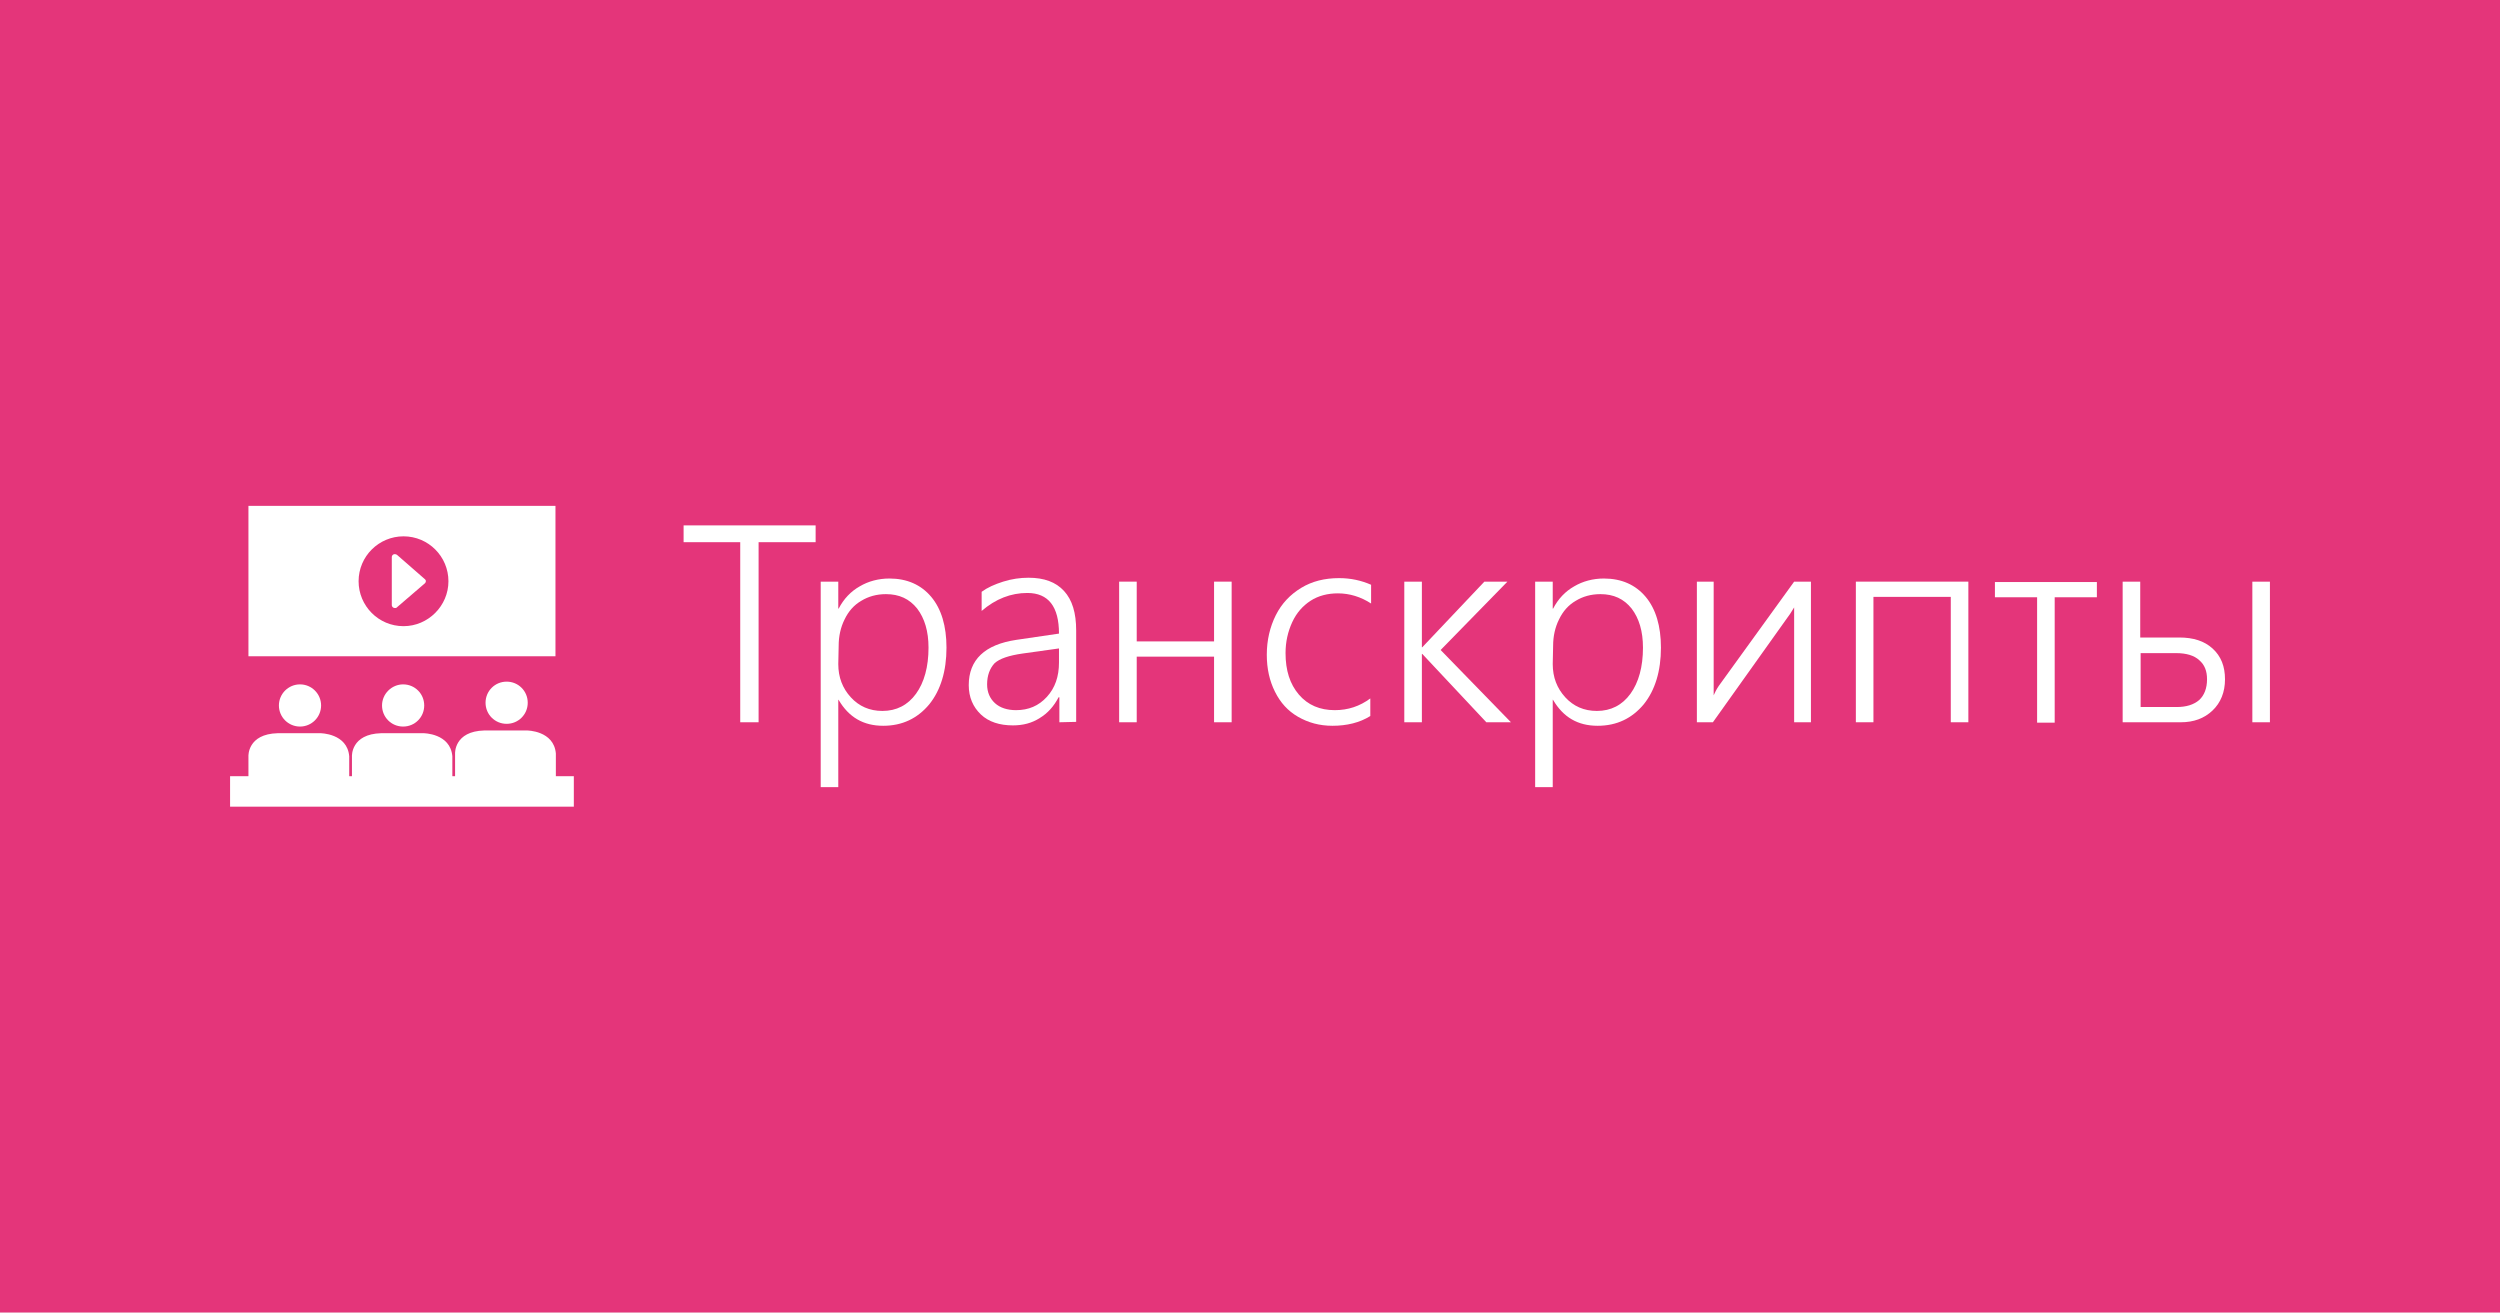
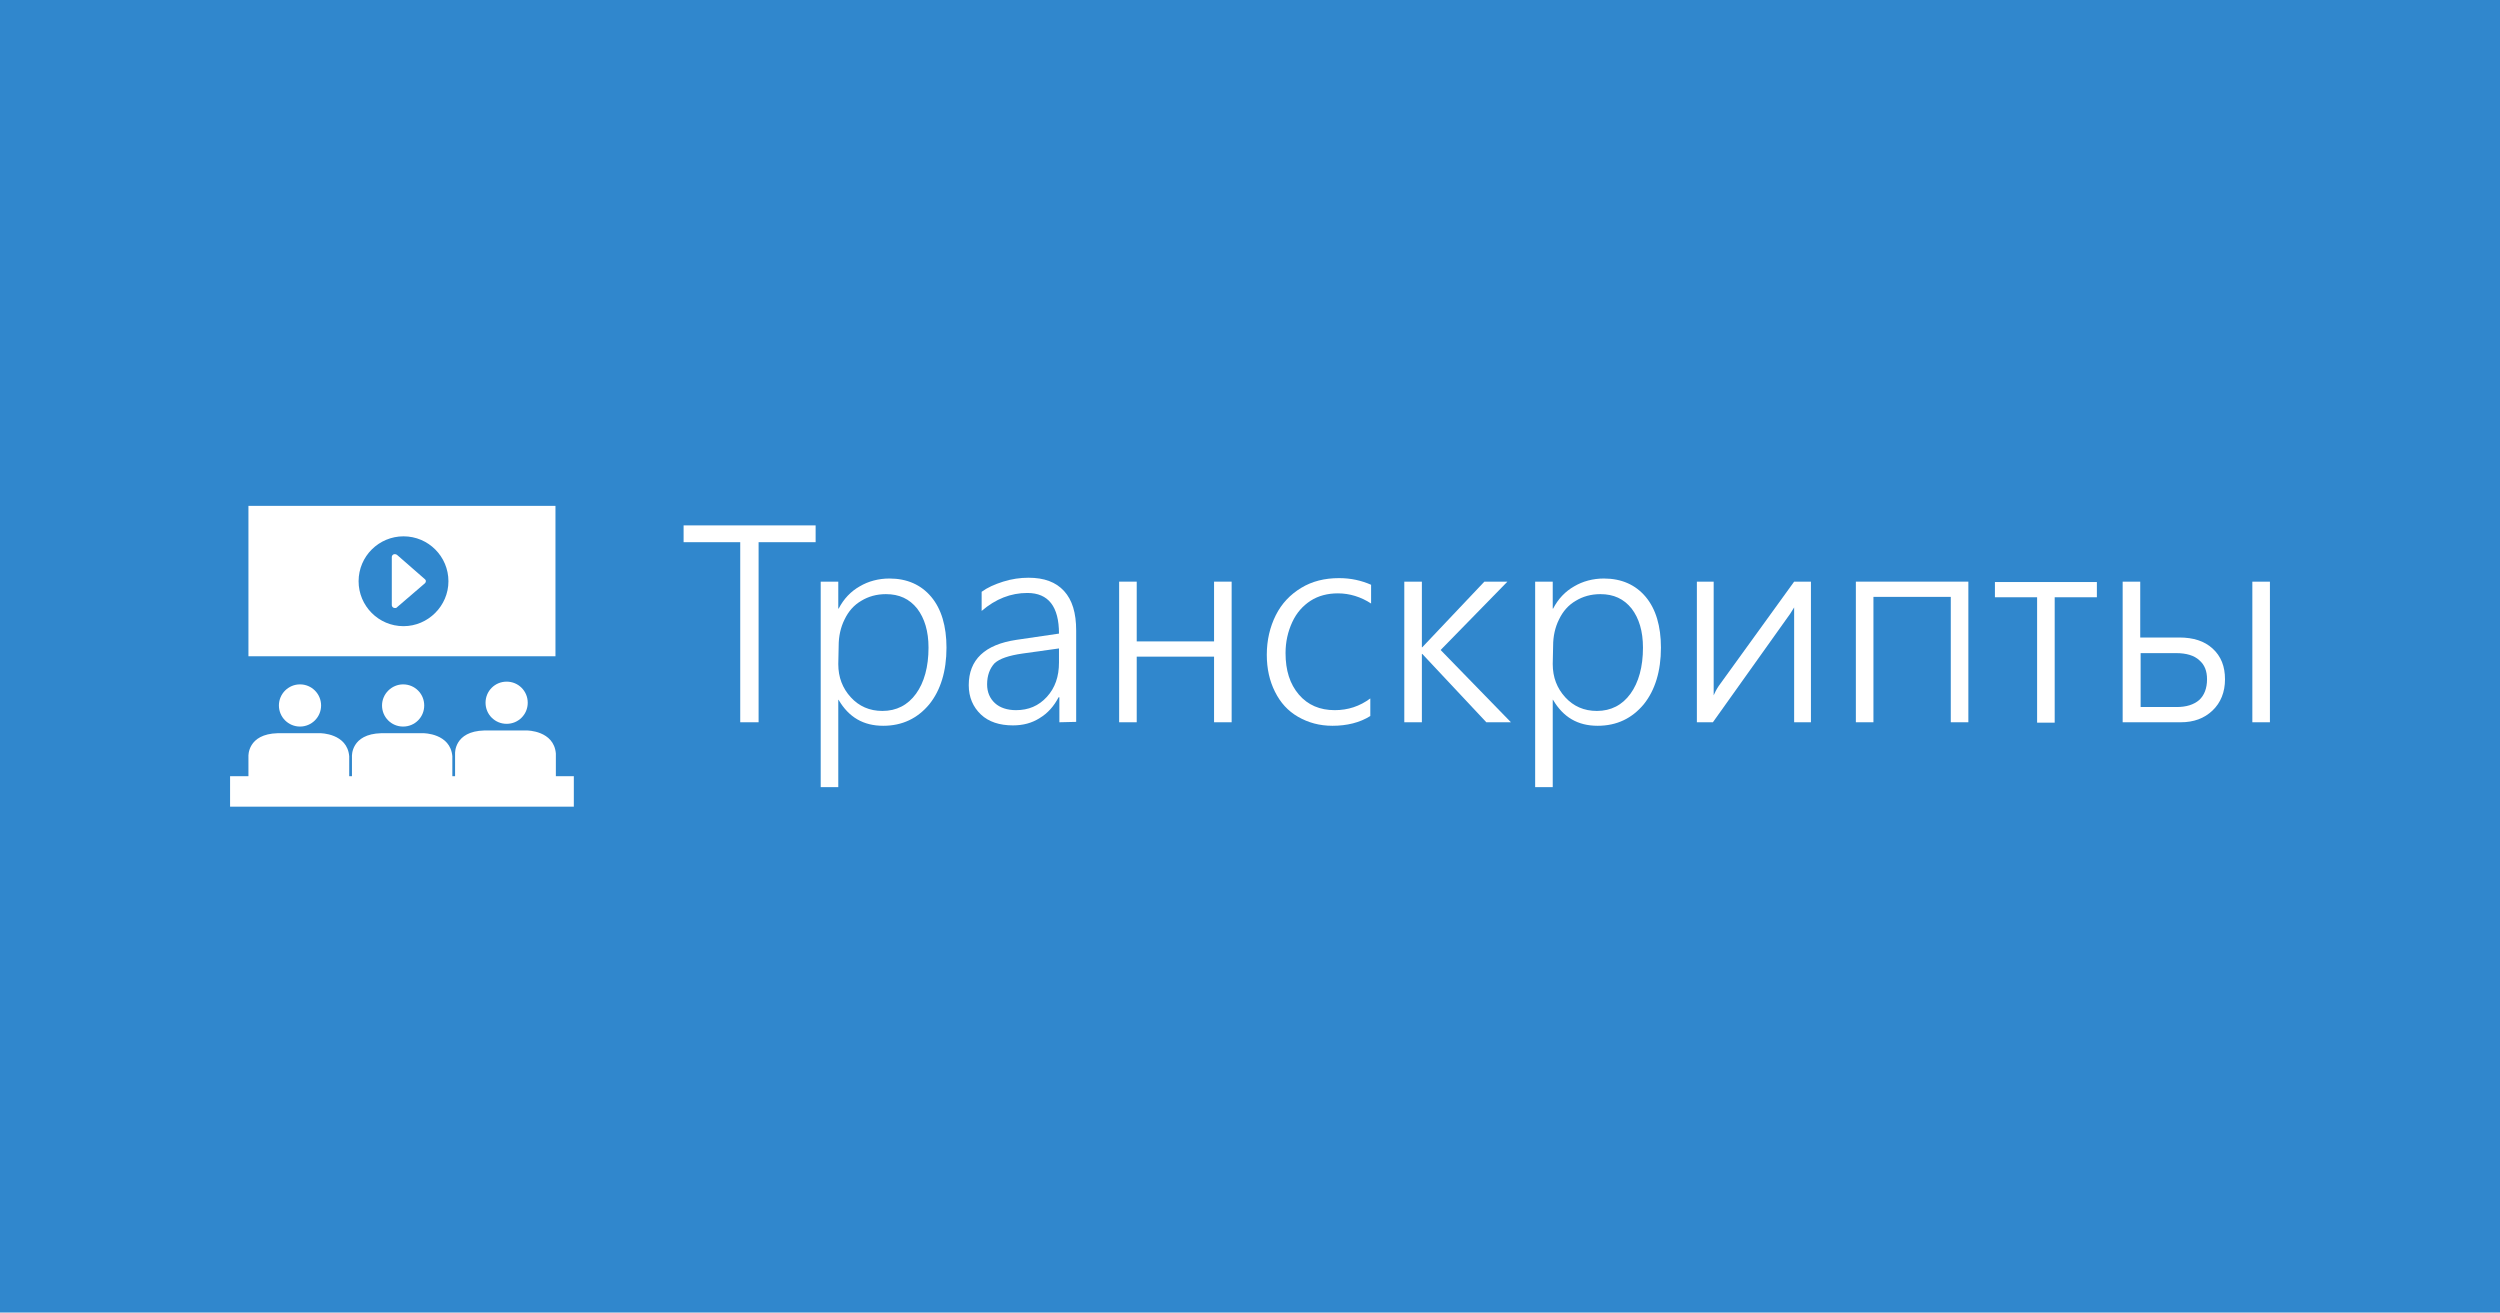
<svg xmlns="http://www.w3.org/2000/svg" version="1.1" x="0px" y="0px" width="640px" height="336px" viewBox="0 0 640 336" enable-background="new 0 0 640 336" xml:space="preserve">
-   <rect fill="#E4357A" width="640" height="336" />
+   <rect fill="#3087CD" width="640" height="336" />
  <g>
    <path fill="#FFFFFF" d="M194.2,138.8v46.1h-4.7v-46.1H175v-4.3h33.8v4.3H194.2z" />
    <path fill="#FFFFFF" d="M214.6,179.1v22.4h-4.5v-52.6h4.5v6.9h0.1c1.3-2.5,3.1-4.4,5.4-5.7c2.2-1.3,4.8-2,7.6-2c4.5,0,8.1,1.6,10.7,4.7s3.9,7.5,3.9,13c0,6-1.5,10.9-4.4,14.5c-3,3.6-6.9,5.5-11.8,5.5c-5.1,0-8.8-2.2-11.4-6.6L214.6,179.1L214.6,179.1z M214.6,170c0,3.4,1.1,6.2,3.2,8.5s4.8,3.5,8.1,3.5c3.6,0,6.5-1.5,8.6-4.4c2.1-2.9,3.2-6.9,3.2-11.8c0-4.2-1-7.5-2.9-10c-2-2.5-4.6-3.7-8-3.7c-2.4,0-4.5,0.6-6.3,1.7c-1.9,1.1-3.3,2.7-4.3,4.8c-1,2-1.5,4.3-1.5,6.7L214.6,170L214.6,170z" />
    <path fill="#FFFFFF" d="M271.2,184.9v-6.4H271c-1.2,2.3-2.8,4.1-4.8,5.3c-2,1.3-4.3,1.9-6.9,1.9c-3.4,0-6.2-0.9-8.2-2.8s-3.1-4.4-3.1-7.5c0-6.5,4.1-10.4,12.2-11.6l10.9-1.6c0-6.9-2.7-10.4-8.1-10.4c-4.2,0-8.1,1.5-11.7,4.6v-4.9c1.5-1.1,3.3-1.9,5.5-2.6c2.2-0.7,4.4-1,6.5-1c4,0,7,1.1,9.1,3.4s3.1,5.6,3.1,10.1v23.4L271.2,184.9L271.2,184.9L271.2,184.9z M252.7,175.2c0,2,0.7,3.6,2,4.8s3.2,1.8,5.4,1.8c3.2,0,5.8-1.1,7.9-3.4c2.1-2.3,3.1-5.2,3.1-8.8v-3.6l-9.3,1.3c-3.5,0.5-5.9,1.3-7.2,2.5C253.4,171.1,252.7,172.9,252.7,175.2z" />
    <path fill="#FFFFFF" d="M310.8,184.9v-16.8H291v16.8h-4.5v-36h4.5v15.3h19.8v-15.3h4.5v36H310.8z" />
    <path fill="#FFFFFF" d="M350.8,183.3c-2.7,1.7-6,2.5-9.7,2.5c-3.3,0-6.2-0.8-8.8-2.3c-2.6-1.5-4.5-3.6-5.9-6.4c-1.4-2.8-2.1-5.9-2.1-9.5c0-3.7,0.8-7.1,2.3-10.1c1.5-3,3.7-5.3,6.5-7c2.8-1.7,6-2.5,9.7-2.5c3,0,5.7,0.6,8.2,1.7v4.8c-2.6-1.7-5.5-2.6-8.5-2.6c-2.6,0-5,0.6-7,1.9s-3.6,3.1-4.7,5.5c-1.1,2.4-1.7,5-1.7,7.9c0,4.4,1.1,7.9,3.4,10.6c2.3,2.7,5.4,4,9.2,4c3.4,0,6.4-1,9.1-3L350.8,183.3L350.8,183.3L350.8,183.3z" />
    <path fill="#FFFFFF" d="M380.5,184.9l-16.4-17.5H364v17.5h-4.5v-36h4.5v16.8h0.1l15.9-16.8h5.9l-17.1,17.5l18,18.5H380.5z" />
    <path fill="#FFFFFF" d="M397.5,179.1v22.4H393v-52.6h4.5v6.9h0.1c1.3-2.5,3.1-4.4,5.4-5.7c2.2-1.3,4.8-2,7.6-2c4.5,0,8.1,1.6,10.7,4.7s3.9,7.5,3.9,13c0,6-1.5,10.9-4.4,14.5c-3,3.6-6.9,5.5-11.8,5.5c-5.1,0-8.8-2.2-11.4-6.6L397.5,179.1L397.5,179.1z M397.5,170c0,3.4,1.1,6.2,3.2,8.5s4.8,3.5,8.1,3.5c3.6,0,6.5-1.5,8.6-4.4c2.1-2.9,3.2-6.9,3.2-11.8c0-4.2-1-7.5-2.9-10c-2-2.5-4.6-3.7-8-3.7c-2.4,0-4.5,0.6-6.3,1.7c-1.9,1.1-3.3,2.7-4.3,4.8c-1,2-1.5,4.3-1.5,6.7L397.5,170L397.5,170z" />
    <path fill="#FFFFFF" d="M459.3,184.9v-29.4l-1,1.6l-19.8,27.8h-4.1v-36h4.3V178c0.3-0.7,0.7-1.5,1.3-2.4l19.3-26.7h4.3v36L459.3,184.9L459.3,184.9z" />
    <path fill="#FFFFFF" d="M499.4,184.9v-32.1h-19.8v32.1h-4.5v-36h28.8v36H499.4z" />
    <path fill="#FFFFFF" d="M526,152.9v32.1h-4.5v-32.1h-10.8v-3.9h26.1v3.9H526z" />
    <path fill="#FFFFFF" d="M569.6,173.9c0,3.3-1.1,6-3.2,8c-2.1,2-4.8,3-8.1,3h-14.9v-36h4.5v14.3h10c3.6,0,6.4,0.9,8.5,2.8C568.6,168,569.6,170.6,569.6,173.9z M565,173.9c0-2.1-0.6-3.7-2-4.9c-1.3-1.2-3.3-1.8-5.9-1.8H548V181h9.2c2.5,0,4.4-0.6,5.8-1.8C564.3,178,565,176.2,565,173.9z M576.6,184.9v-36h4.5v36H576.6z" />
  </g>
  <g>
    <g>
      <circle fill="#FFFFFF" cx="76.8" cy="180.6" r="5.4" />
      <path fill="#FFFFFF" d="M97.8,180.6c0,3,2.4,5.4,5.4,5.4c3,0,5.4-2.4,5.4-5.4c0-3-2.4-5.4-5.4-5.4C100.3,175.2,97.8,177.6,97.8,180.6z" />
      <path fill="#FFFFFF" d="M124.3,179.9c0,3,2.4,5.4,5.4,5.4c3,0,5.4-2.4,5.4-5.4c0-3-2.4-5.4-5.4-5.4C126.7,174.5,124.3,176.9,124.3,179.9z" />
      <path fill="#FFFFFF" d="M142.3,198.7v-5.8c-0.5-5.9-7.4-5.9-7.4-5.9H124c-7.8,0.2-7.5,5.9-7.5,5.9v5.8h-0.7v-5.1c-0.5-5.9-7.4-5.9-7.4-5.9H97.6c-7.8,0.2-7.5,5.9-7.5,5.9v5.1h-0.7v-5.1c-0.5-5.9-7.4-5.9-7.4-5.9H71.1c-7.8,0.2-7.5,5.9-7.5,5.9v5.1h-4.7v7.8h88v-7.8H142.3z" />
      <path fill="#FFFFFF" d="M101.7,142.1c-0.2-0.2-0.6-0.3-0.9-0.2c-0.3,0.1-0.5,0.4-0.5,0.7v12.3c0,0.3,0.2,0.6,0.5,0.7c0.3,0.1,0.7,0.1,0.9-0.2l7.1-6.1c0.3-0.3,0.3-0.8,0-1L101.7,142.1z" />
      <path fill="#FFFFFF" d="M142.2,129.5H63.6V168h78.6V129.5z M103.3,160.3c-6.4,0-11.5-5.2-11.5-11.5c0-6.4,5.2-11.5,11.5-11.5c6.4,0,11.5,5.2,11.5,11.5C114.8,155.1,109.6,160.3,103.3,160.3z" />
    </g>
  </g>
</svg>
